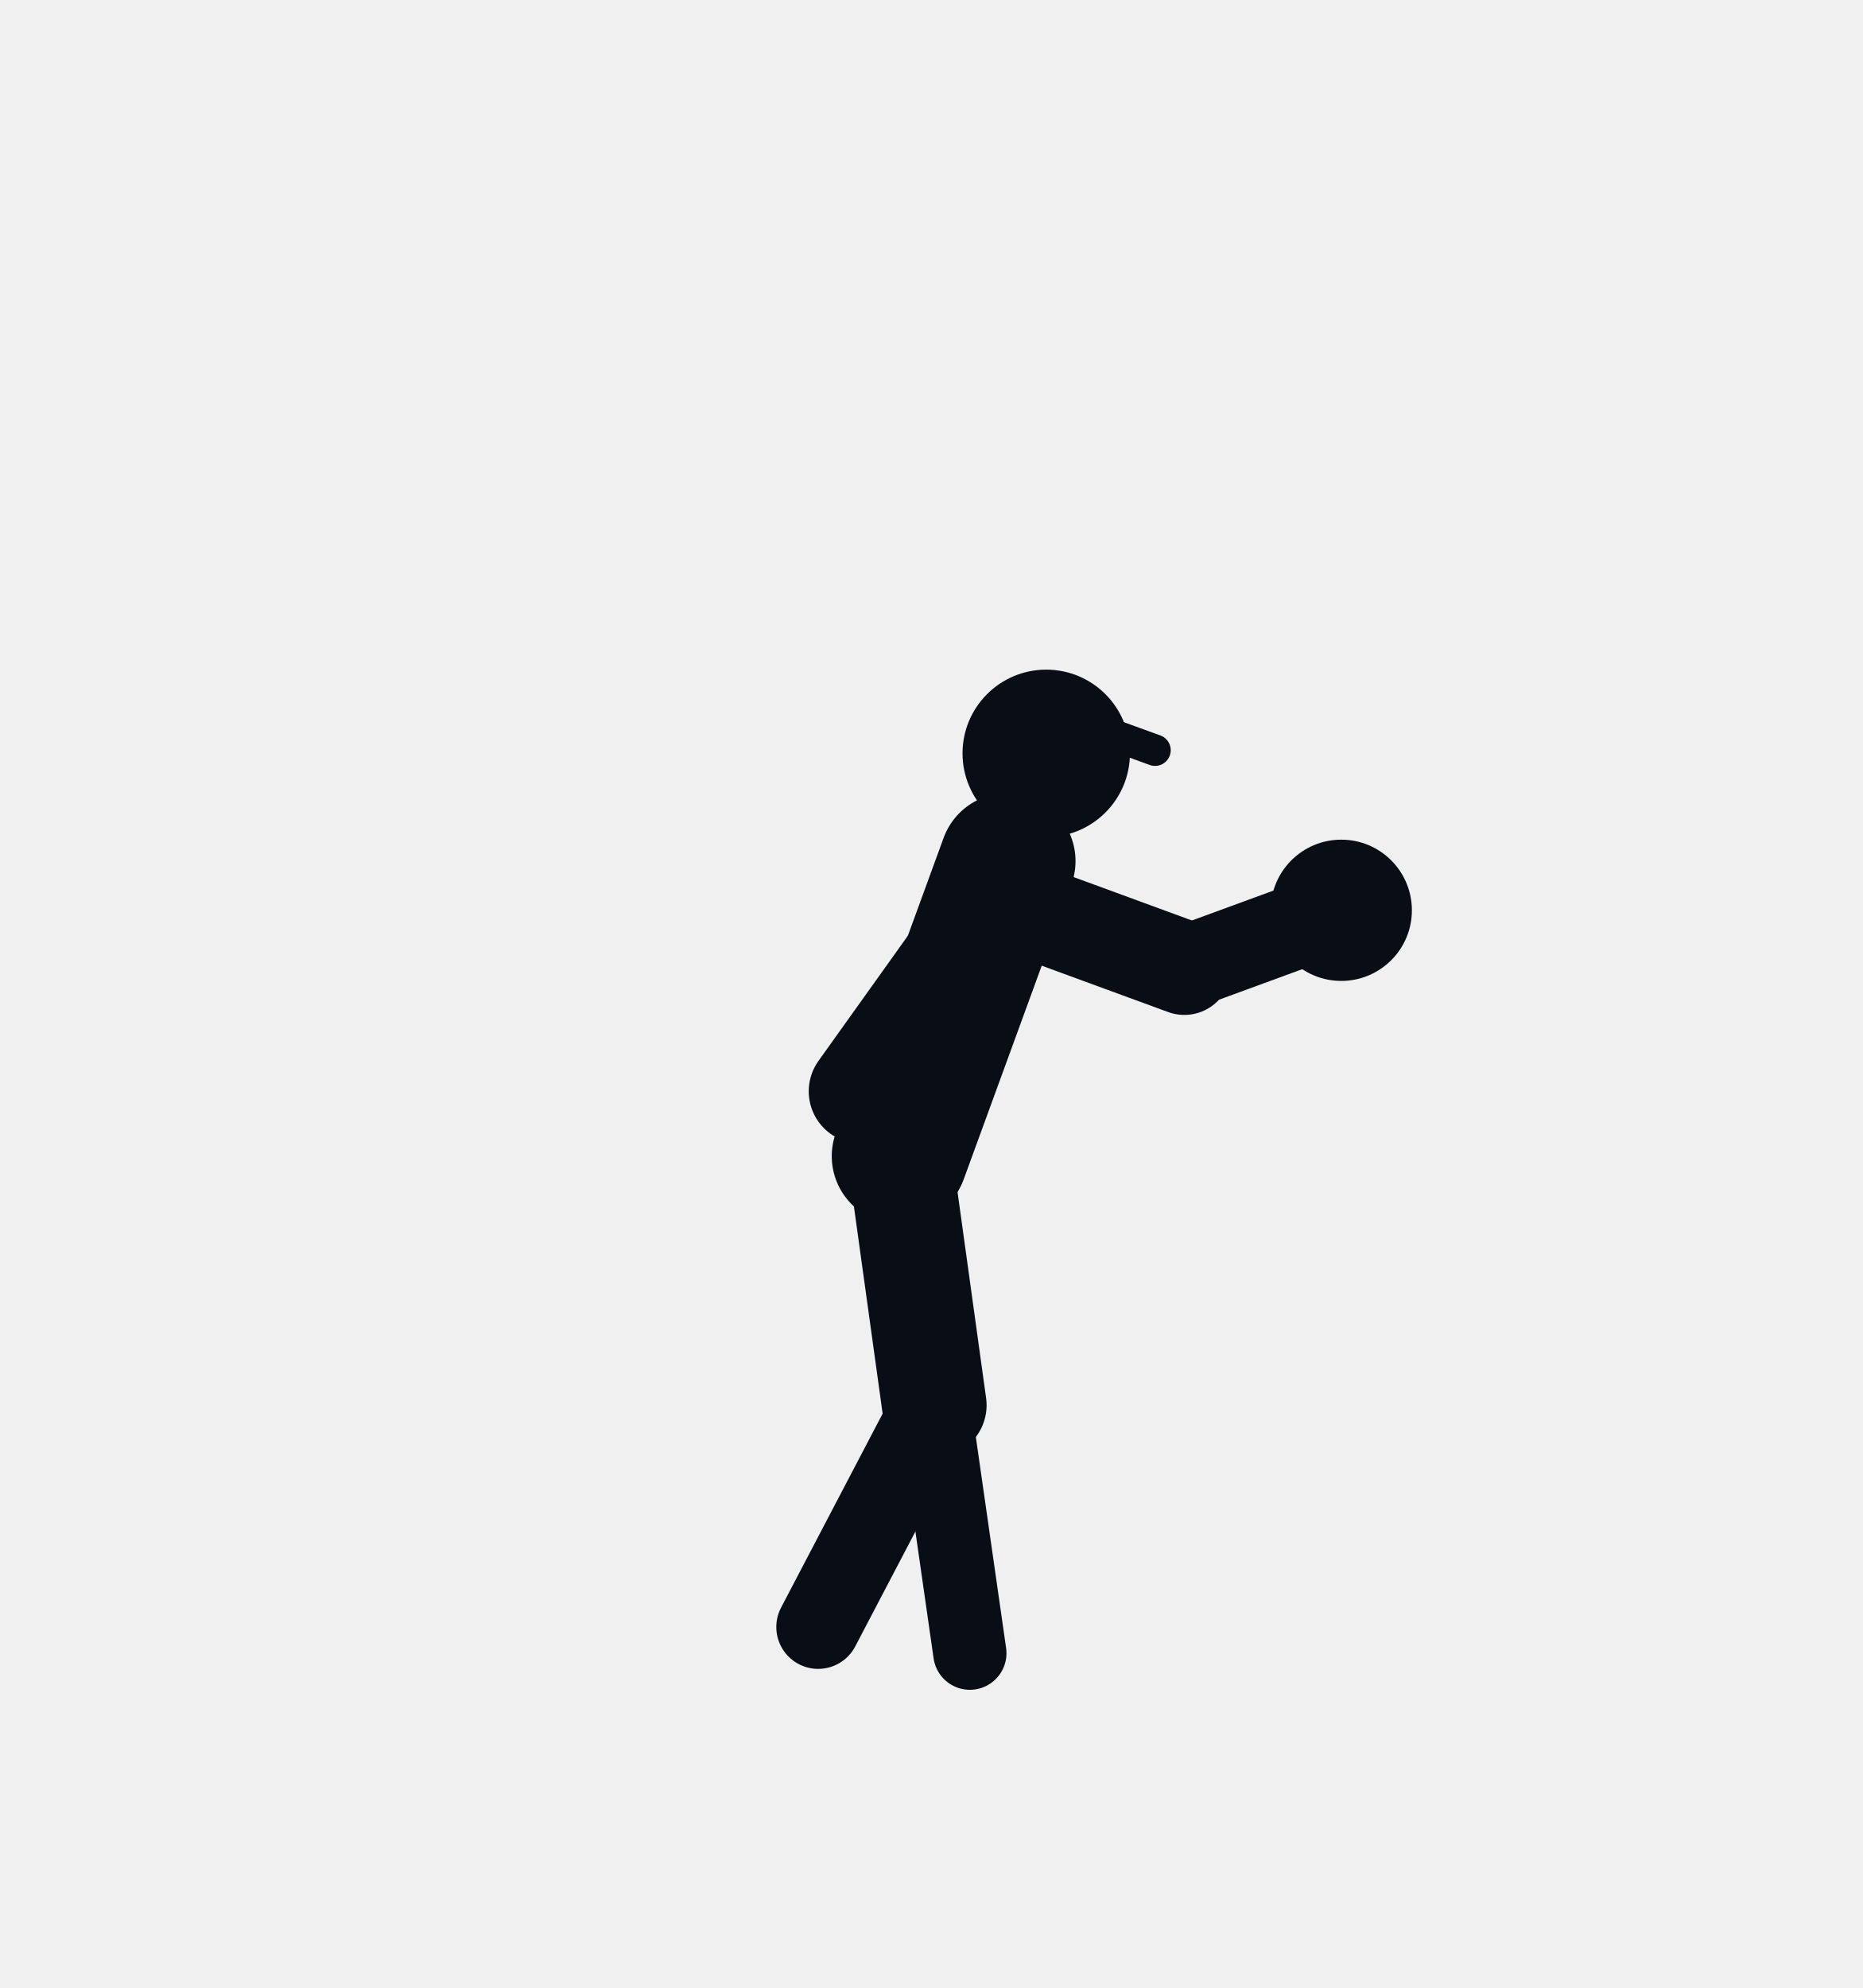
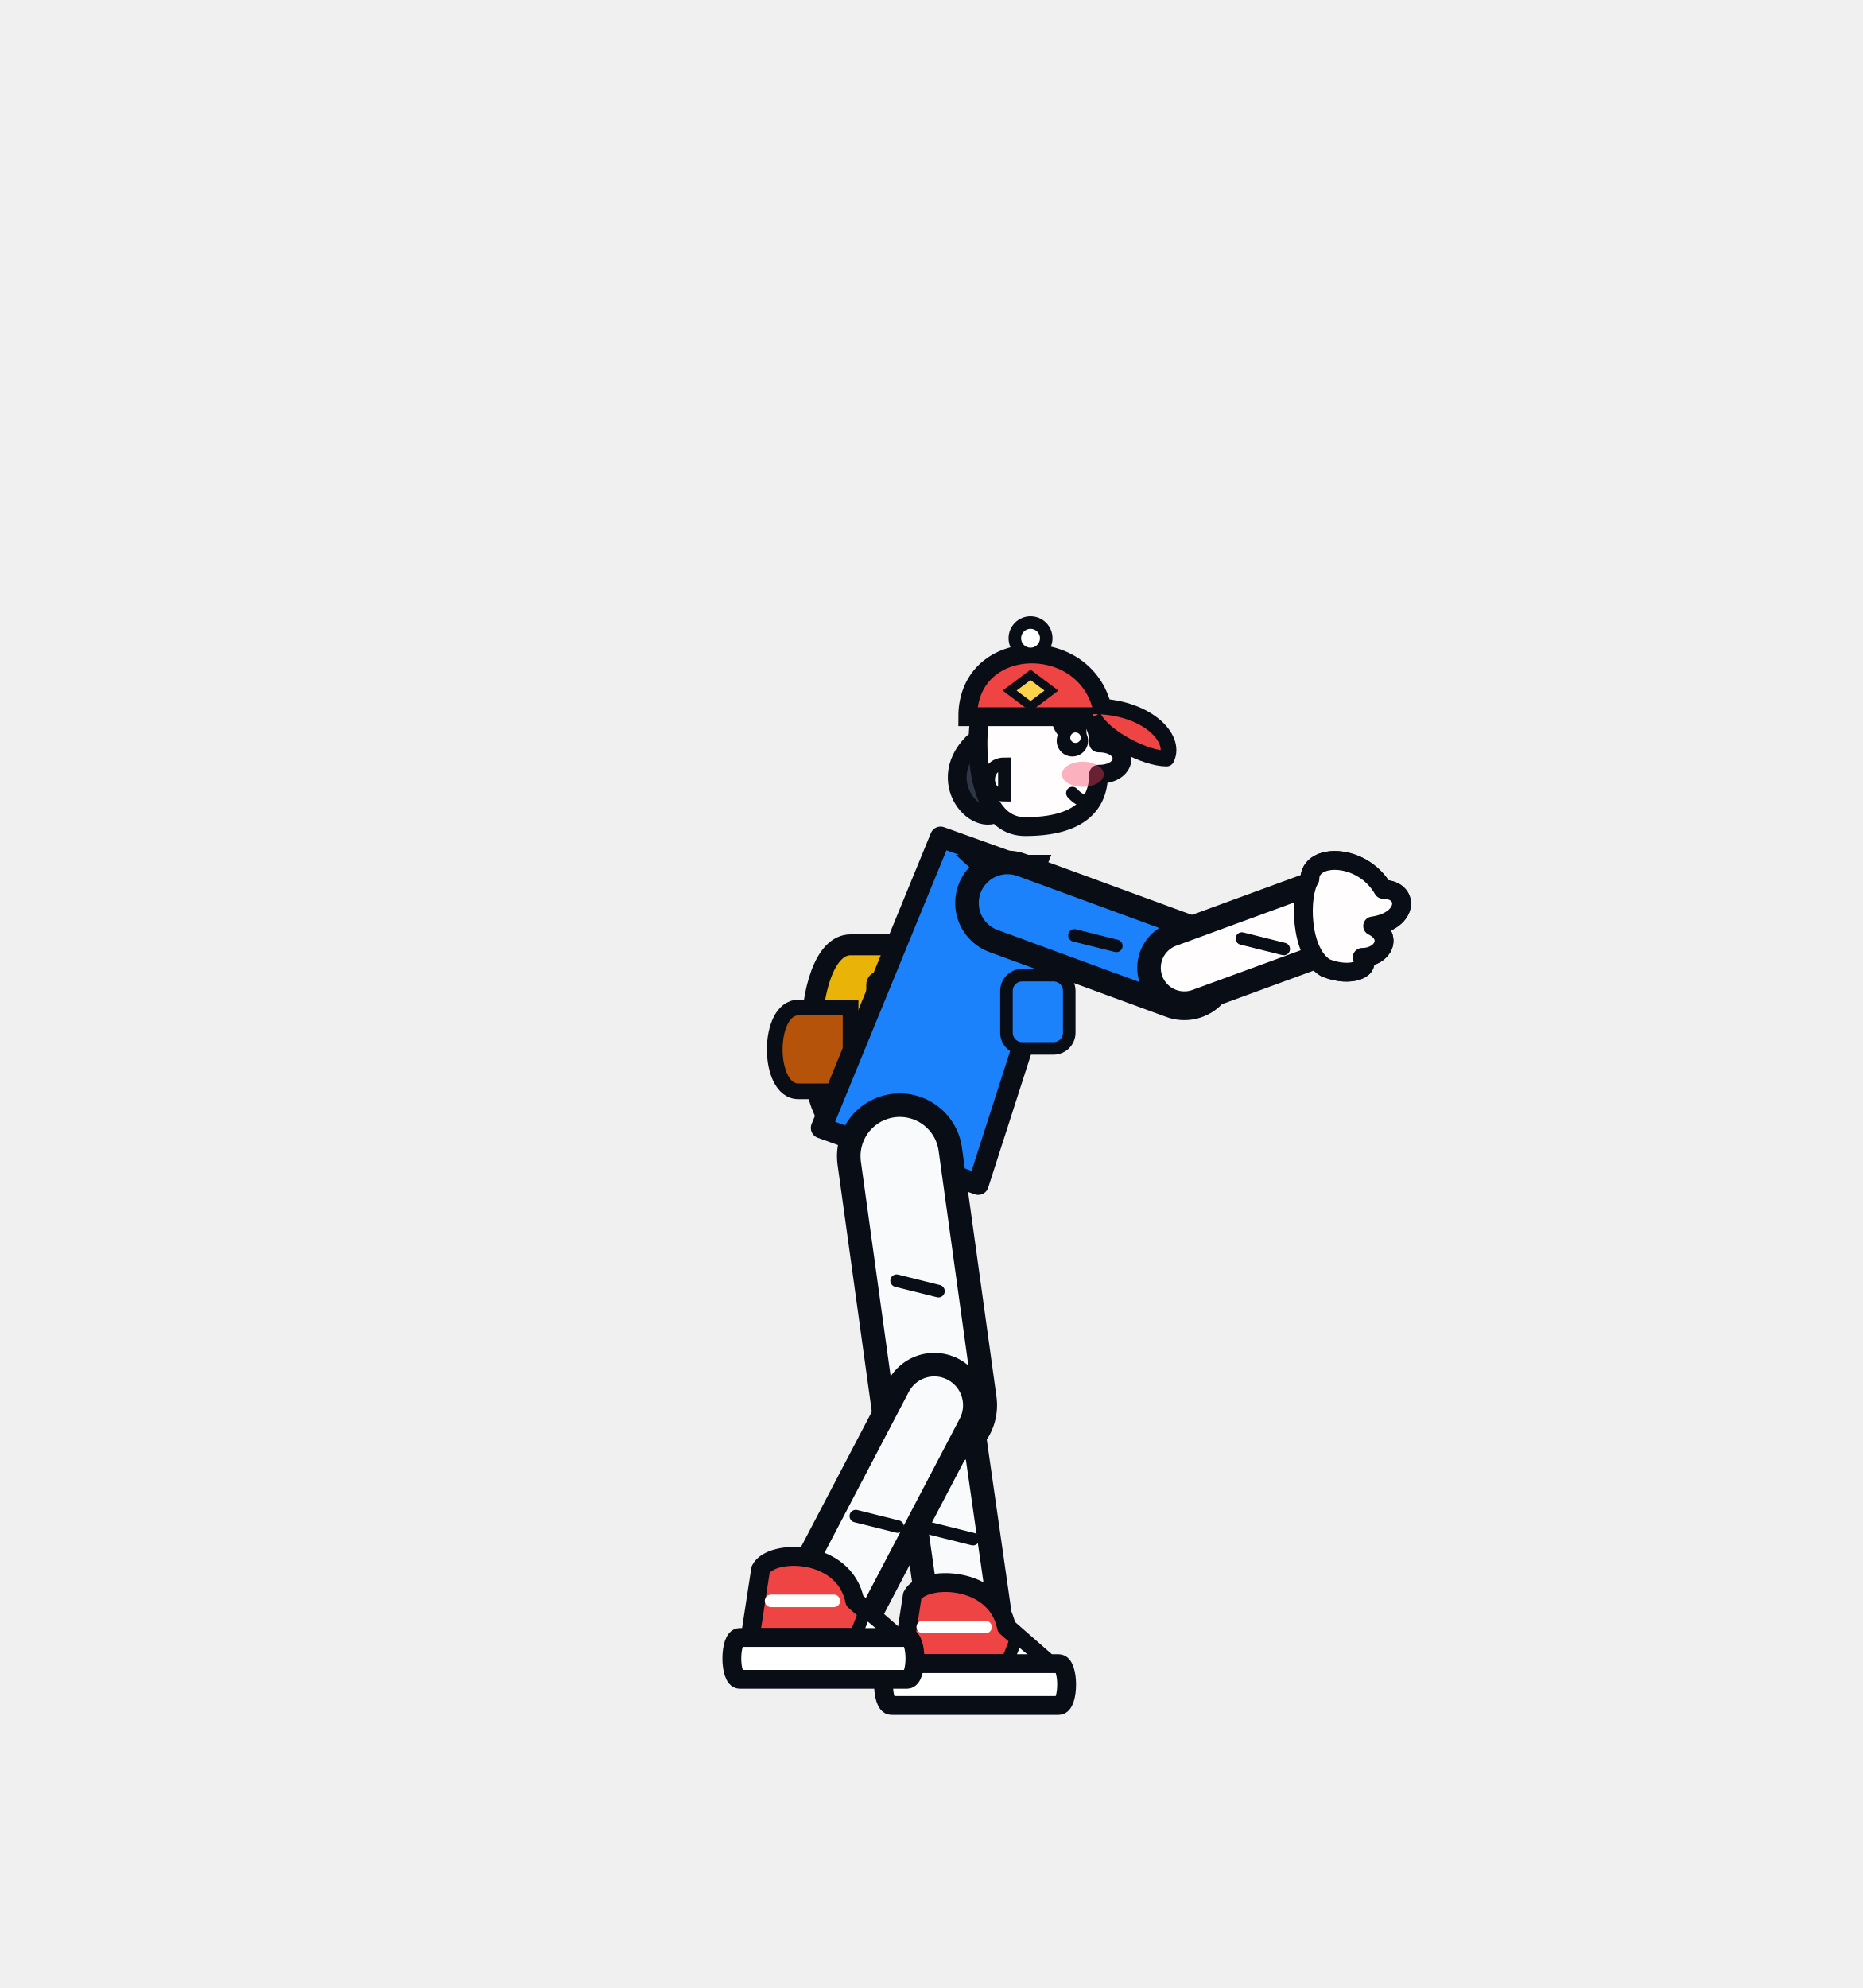
<svg xmlns="http://www.w3.org/2000/svg" viewBox="-34 -22 178 190" width="178" height="190">
-   <line x1="52.0" y1="88.5" x2="55.3" y2="112.3" stroke="#090d16" stroke-width="9" stroke-linecap="round" />
-   <line x1="55.3" y1="112.3" x2="58.7" y2="136.0" stroke="#090d16" stroke-width="7" stroke-linecap="round" />
-   <line x1="62.3" y1="64.3" x2="79.2" y2="70.5" stroke="#090d16" stroke-width="7" stroke-linecap="round" />
-   <line x1="79.2" y1="70.5" x2="94.2" y2="65.0" stroke="#090d16" stroke-width="6" stroke-linecap="round" />
-   <circle cx="94.2" cy="65.0" r="4.95" fill="#090d16" />
-   <line x1="58.3" y1="68.3" x2="48.3" y2="82.3" stroke="#090d16" stroke-width="10" stroke-linecap="round" />
-   <line x1="52.0" y1="88.5" x2="62.3" y2="60.3" stroke="#090d16" stroke-width="13" stroke-linecap="round" />
-   <circle cx="66.0" cy="50.0" r="8" fill="#090d16" />
-   <line x1="52.0" y1="88.5" x2="55.3" y2="112.3" stroke="#090d16" stroke-width="10" stroke-linecap="round" />
-   <line x1="55.3" y1="112.3" x2="44.2" y2="133.5" stroke="#090d16" stroke-width="8" stroke-linecap="round" />
-   <line x1="62.3" y1="64.3" x2="79.2" y2="70.5" stroke="#090d16" stroke-width="9" stroke-linecap="round" />
-   <line x1="79.2" y1="70.5" x2="94.2" y2="65.0" stroke="#090d16" stroke-width="8" stroke-linecap="round" />
-   <circle cx="94.2" cy="65.0" r="6.75" fill="#090d16" />
-   <line x1="69.8" y1="47.3" x2="76.4" y2="49.7" stroke="#090d16" stroke-width="3" stroke-linecap="round" />
+   <line x1="52.0" y1="88.5" x2="55.3" y2="112.3" stroke="#090d16" stroke-width="11" stroke-linecap="round" stroke-linejoin="round" />
+   <line x1="52.0" y1="88.5" x2="55.3" y2="112.3" stroke="#f8fafc" stroke-width="6.5" stroke-linecap="round" stroke-linejoin="round" />
+   <line x1="51.7" y1="100.4" x2="55.7" y2="101.4" stroke="#090d16" stroke-width="1.2" stroke-linecap="round" />
+   <line x1="55.3" y1="112.3" x2="58.7" y2="136.0" stroke="#090d16" stroke-width="9" stroke-linecap="round" stroke-linejoin="round" />
+   <line x1="55.3" y1="112.3" x2="58.7" y2="136.0" stroke="#f8fafc" stroke-width="4.5" stroke-linecap="round" stroke-linejoin="round" />
+   <line x1="55.0" y1="124.1" x2="59.0" y2="125.1" stroke="#090d16" stroke-width="1.2" stroke-linecap="round" />
+   <path d="M 52.2 137.0                            L 53.2 130.5                            C 54.2 128.5 61.2 128.5 62.2 133.5                            L 66.2 137.0 Z" fill="#ef4444" stroke="#090d16" stroke-width="1.8" stroke-linejoin="round" />
+   <path d="M 63.2 134.5                              L 66.2 137.0                              L 62.2 137.0 Z" fill="#ffffff" stroke="#090d16" stroke-width="1.2" />
+   <path d="M 51.2 137.0                            L 67.2 137.0                            C 68.2 137.0 68.2 141.0 67.2 141.0                            L 51.2 141.0                            C 50.2 141.0 50.2 137.0 51.2 137.0 Z" fill="#ffffff" stroke="#090d16" stroke-width="1.8" stroke-linejoin="round" />
+   <line x1="54.2" y1="133.5" x2="60.2" y2="133.5" stroke="#ffffff" stroke-width="1.2" stroke-linecap="round" />
+   <line x1="62.3" y1="64.3" x2="79.2" y2="70.5" stroke="#090d16" stroke-width="9" stroke-linecap="round" stroke-linejoin="round" />
+   <line x1="62.3" y1="64.3" x2="79.2" y2="70.5" stroke="#1b82fb" stroke-width="4.5" stroke-linecap="round" stroke-linejoin="round" />
+   <line x1="68.7" y1="67.4" x2="72.7" y2="68.4" stroke="#090d16" stroke-width="1.2" stroke-linecap="round" />
+   <line x1="79.2" y1="70.5" x2="94.2" y2="65.0" stroke="#090d16" stroke-width="8" stroke-linecap="round" stroke-linejoin="round" />
+   <line x1="79.2" y1="70.5" x2="94.2" y2="65.0" stroke="#fffdfd" stroke-width="3.5" stroke-linecap="round" stroke-linejoin="round" />
+   <line x1="84.7" y1="67.7" x2="88.7" y2="68.7" stroke="#090d16" stroke-width="1.2" stroke-linecap="round" />
+   <path d="M 91.2 62.0               C 91.2 59.5 96.2 59.5 98.2 63.0               C 100.7 63.0 100.7 66.0 97.2 66.5               C 99.2 67.5 98.2 69.5 96.2 69.5               C 97.2 70.5 95.2 71.5 92.7 70.5               C 90.2 69.0 90.2 63.5 91.2 62.0 Z" fill="#fffdfd" stroke="#090d16" stroke-width="1.8" stroke-linejoin="round" />
+   <path d="M 58.3 68.3                           H 47.3                           C 42.3 68.3 42.3 86.3 47.3 86.3                           H 58.3 Z" fill="#eab308" stroke="#090d16" stroke-width="2" stroke-linejoin="round" />
+   <path d="M 47.3 74.3                             H 42.3                             C 39.3 74.3 39.3 82.3 42.3 82.3                             H 47.3 Z" fill="#b45309" stroke="#090d16" stroke-width="1.5" />
+   <line x1="52.3" y1="68.3" x2="52.3" y2="86.3" stroke="#090d16" stroke-width="1.2" stroke-dasharray="1.5,1.5" />
+   <rect x="48.3" y="76.3" width="5" height="7" rx="1.5" fill="#f8fafc" stroke="#090d16" stroke-width="1" />
+   <rect x="49.3" y="71.3" width="3" height="6" rx="0.8" fill="#10b981" stroke="#090d16" stroke-width="1" />
+   <rect x="50.3" y="69.3" width="1" height="2" fill="#3b82f6" />
+   <path d="M 58.3 68.3 Q 64.3 70.3 61.3 76.3" fill="none" stroke="#090d16" stroke-width="2" stroke-linecap="round" />
+   <path d="M 58.3 82.3 Q 63.3 81.3 60.3 77.3" fill="none" stroke="#090d16" stroke-width="2" stroke-linecap="round" />
+   <path d="M 44.5 85.8 L 59.5 91.2 L 68.7 62.6 L 55.9 58.0 Z" fill="#1b82fb" stroke="#090d16" stroke-width="2" stroke-linejoin="round" />
+   <rect x="62.2" y="71.2" width="6" height="7" rx="1.5" fill="#1b82fb" stroke="#090d16" stroke-width="1.2" />
+   <path d="M 58.9 60.3 L 65.6 60.3 L 63.8 64.8 Z" fill="#ffffff" stroke="#090d16" stroke-width="1.2" />
+   <path d="M 59.0 49.0 C 55.0 53.0 60.0 58.0 62.0 55.0 Z" fill="#2d3748" stroke="#090d16" stroke-width="1.8" stroke-linejoin="round" />
+   <path d="M 60.0 45.0                          C 70.0 44.0 71.0 47.0 71.0 49.0                          C 74.0 49.0 74.0 52.0 71.0 52.0                          C 71.0 55.0 69.0 57.0 64.0 57.0                          C 59.0 57.0 59.0 48.0 60.0 45.0 Z" fill="#fffdfd" stroke="#090d16" stroke-width="1.8" stroke-linejoin="round" />
+   <path d="M 67.0 45.0 Q 70.0 47.0 69.0 49.0 Q 67.0 48.0 67.0 46.0 Z" fill="#2d3748" stroke="#090d16" stroke-width="1.2" />
+   <path d="M 62.0 51.0 C 60.0 51.0 60.0 54.0 62.0 54.0 Z" fill="#fffdfd" stroke="#090d16" stroke-width="1.2" />
+   <circle cx="68.5" cy="48.8" r="1.5" fill="#090d16" />
+   <circle cx="68.8" cy="48.5" r="0.5" fill="#ffffff" />
+   <path d="M 67.2 46.5 Q 68.8 45.8 70.2 46.5" fill="none" stroke="#090d16" stroke-width="1.2" stroke-linecap="round" />
+   <ellipse cx="69.5" cy="52.0" rx="2" ry="1.2" fill="#f43f5e" opacity="0.4" />
+   <path d="M 68.5 53.8 Q 69.8 55.2 70.5 53.8" fill="none" stroke="#090d16" stroke-width="1.2" stroke-linecap="round" />
+   <path d="M 58.5 46.5                             C 58.5 38.5 70.5 38.5 71.5 46.5 Z" fill="#ef4444" stroke="#090d16" stroke-width="1.8" />
+   <path d="M 70.5 45.5                             C 75.5 45.5 78.5 48.5 77.5 50.5                             C 75.5 50.5 71.5 48.5 70.5 46.5" fill="#ef4444" stroke="#090d16" stroke-width="1.5" stroke-linejoin="round" />
+   <circle cx="64.5" cy="39.0" r="1.5" fill="#ffffff" stroke="#090d16" stroke-width="1.2" />
+   <polygon points="64.5, 42.5 66.5, 44.0 64.5, 45.5 62.5, 44.0" fill="#fcd34d" stroke="#090d16" stroke-width="0.8" />
+   <line x1="52.0" y1="88.5" x2="55.3" y2="112.3" stroke="#090d16" stroke-width="12" stroke-linecap="round" stroke-linejoin="round" />
+   <line x1="52.0" y1="88.5" x2="55.3" y2="112.3" stroke="#f8fafc" stroke-width="7.5" stroke-linecap="round" stroke-linejoin="round" />
+   <line x1="51.7" y1="100.4" x2="55.7" y2="101.4" stroke="#090d16" stroke-width="1.2" stroke-linecap="round" />
+   <line x1="55.3" y1="112.3" x2="44.2" y2="133.5" stroke="#090d16" stroke-width="10" stroke-linecap="round" stroke-linejoin="round" />
+   <line x1="55.3" y1="112.3" x2="44.2" y2="133.5" stroke="#f8fafc" stroke-width="5.5" stroke-linecap="round" stroke-linejoin="round" />
+   <line x1="47.8" y1="122.9" x2="51.8" y2="123.9" stroke="#090d16" stroke-width="1.2" stroke-linecap="round" />
+   <path d="M 37.7 134.5                            L 38.7 128.0                            C 39.7 126.0 46.7 126.0 47.7 131.0                            L 51.7 134.5 Z" fill="#ef4444" stroke="#090d16" stroke-width="1.8" stroke-linejoin="round" />
+   <path d="M 48.7 132.0                              L 51.7 134.5                              L 47.7 134.5 Z" fill="#ffffff" stroke="#090d16" stroke-width="1.2" />
+   <path d="M 36.7 134.5                            L 52.7 134.5                            C 53.7 134.5 53.7 138.5 52.7 138.5                            L 36.7 138.5                            C 35.7 138.5 35.7 134.5 36.7 134.5 Z" fill="#ffffff" stroke="#090d16" stroke-width="1.8" stroke-linejoin="round" />
+   <line x1="39.7" y1="131.0" x2="45.7" y2="131.0" stroke="#ffffff" stroke-width="1.2" stroke-linecap="round" />
+   <line x1="62.3" y1="64.3" x2="79.2" y2="70.5" stroke="#090d16" stroke-width="10" stroke-linecap="round" stroke-linejoin="round" />
+   <line x1="62.3" y1="64.3" x2="79.2" y2="70.5" stroke="#1b82fb" stroke-width="5.5" stroke-linecap="round" stroke-linejoin="round" />
+   <line x1="68.7" y1="67.4" x2="72.7" y2="68.4" stroke="#090d16" stroke-width="1.2" stroke-linecap="round" />
+   <line x1="79.2" y1="70.5" x2="94.2" y2="65.0" stroke="#090d16" stroke-width="9" stroke-linecap="round" stroke-linejoin="round" />
+   <line x1="79.2" y1="70.5" x2="94.2" y2="65.0" stroke="#fffdfd" stroke-width="4.5" stroke-linecap="round" stroke-linejoin="round" />
+   <line x1="84.7" y1="67.7" x2="88.7" y2="68.7" stroke="#090d16" stroke-width="1.2" stroke-linecap="round" />
+   <path d="M 91.2 62.0               C 91.2 59.5 96.2 59.5 98.2 63.0               C 100.7 63.0 100.7 66.0 97.2 66.5               C 99.2 67.5 98.2 69.5 96.2 69.5               C 97.2 70.5 95.2 71.5 92.7 70.5               C 90.2 69.0 90.2 63.5 91.2 62.0 Z" fill="#fffdfd" stroke="#090d16" stroke-width="1.8" stroke-linejoin="round" />
</svg>
